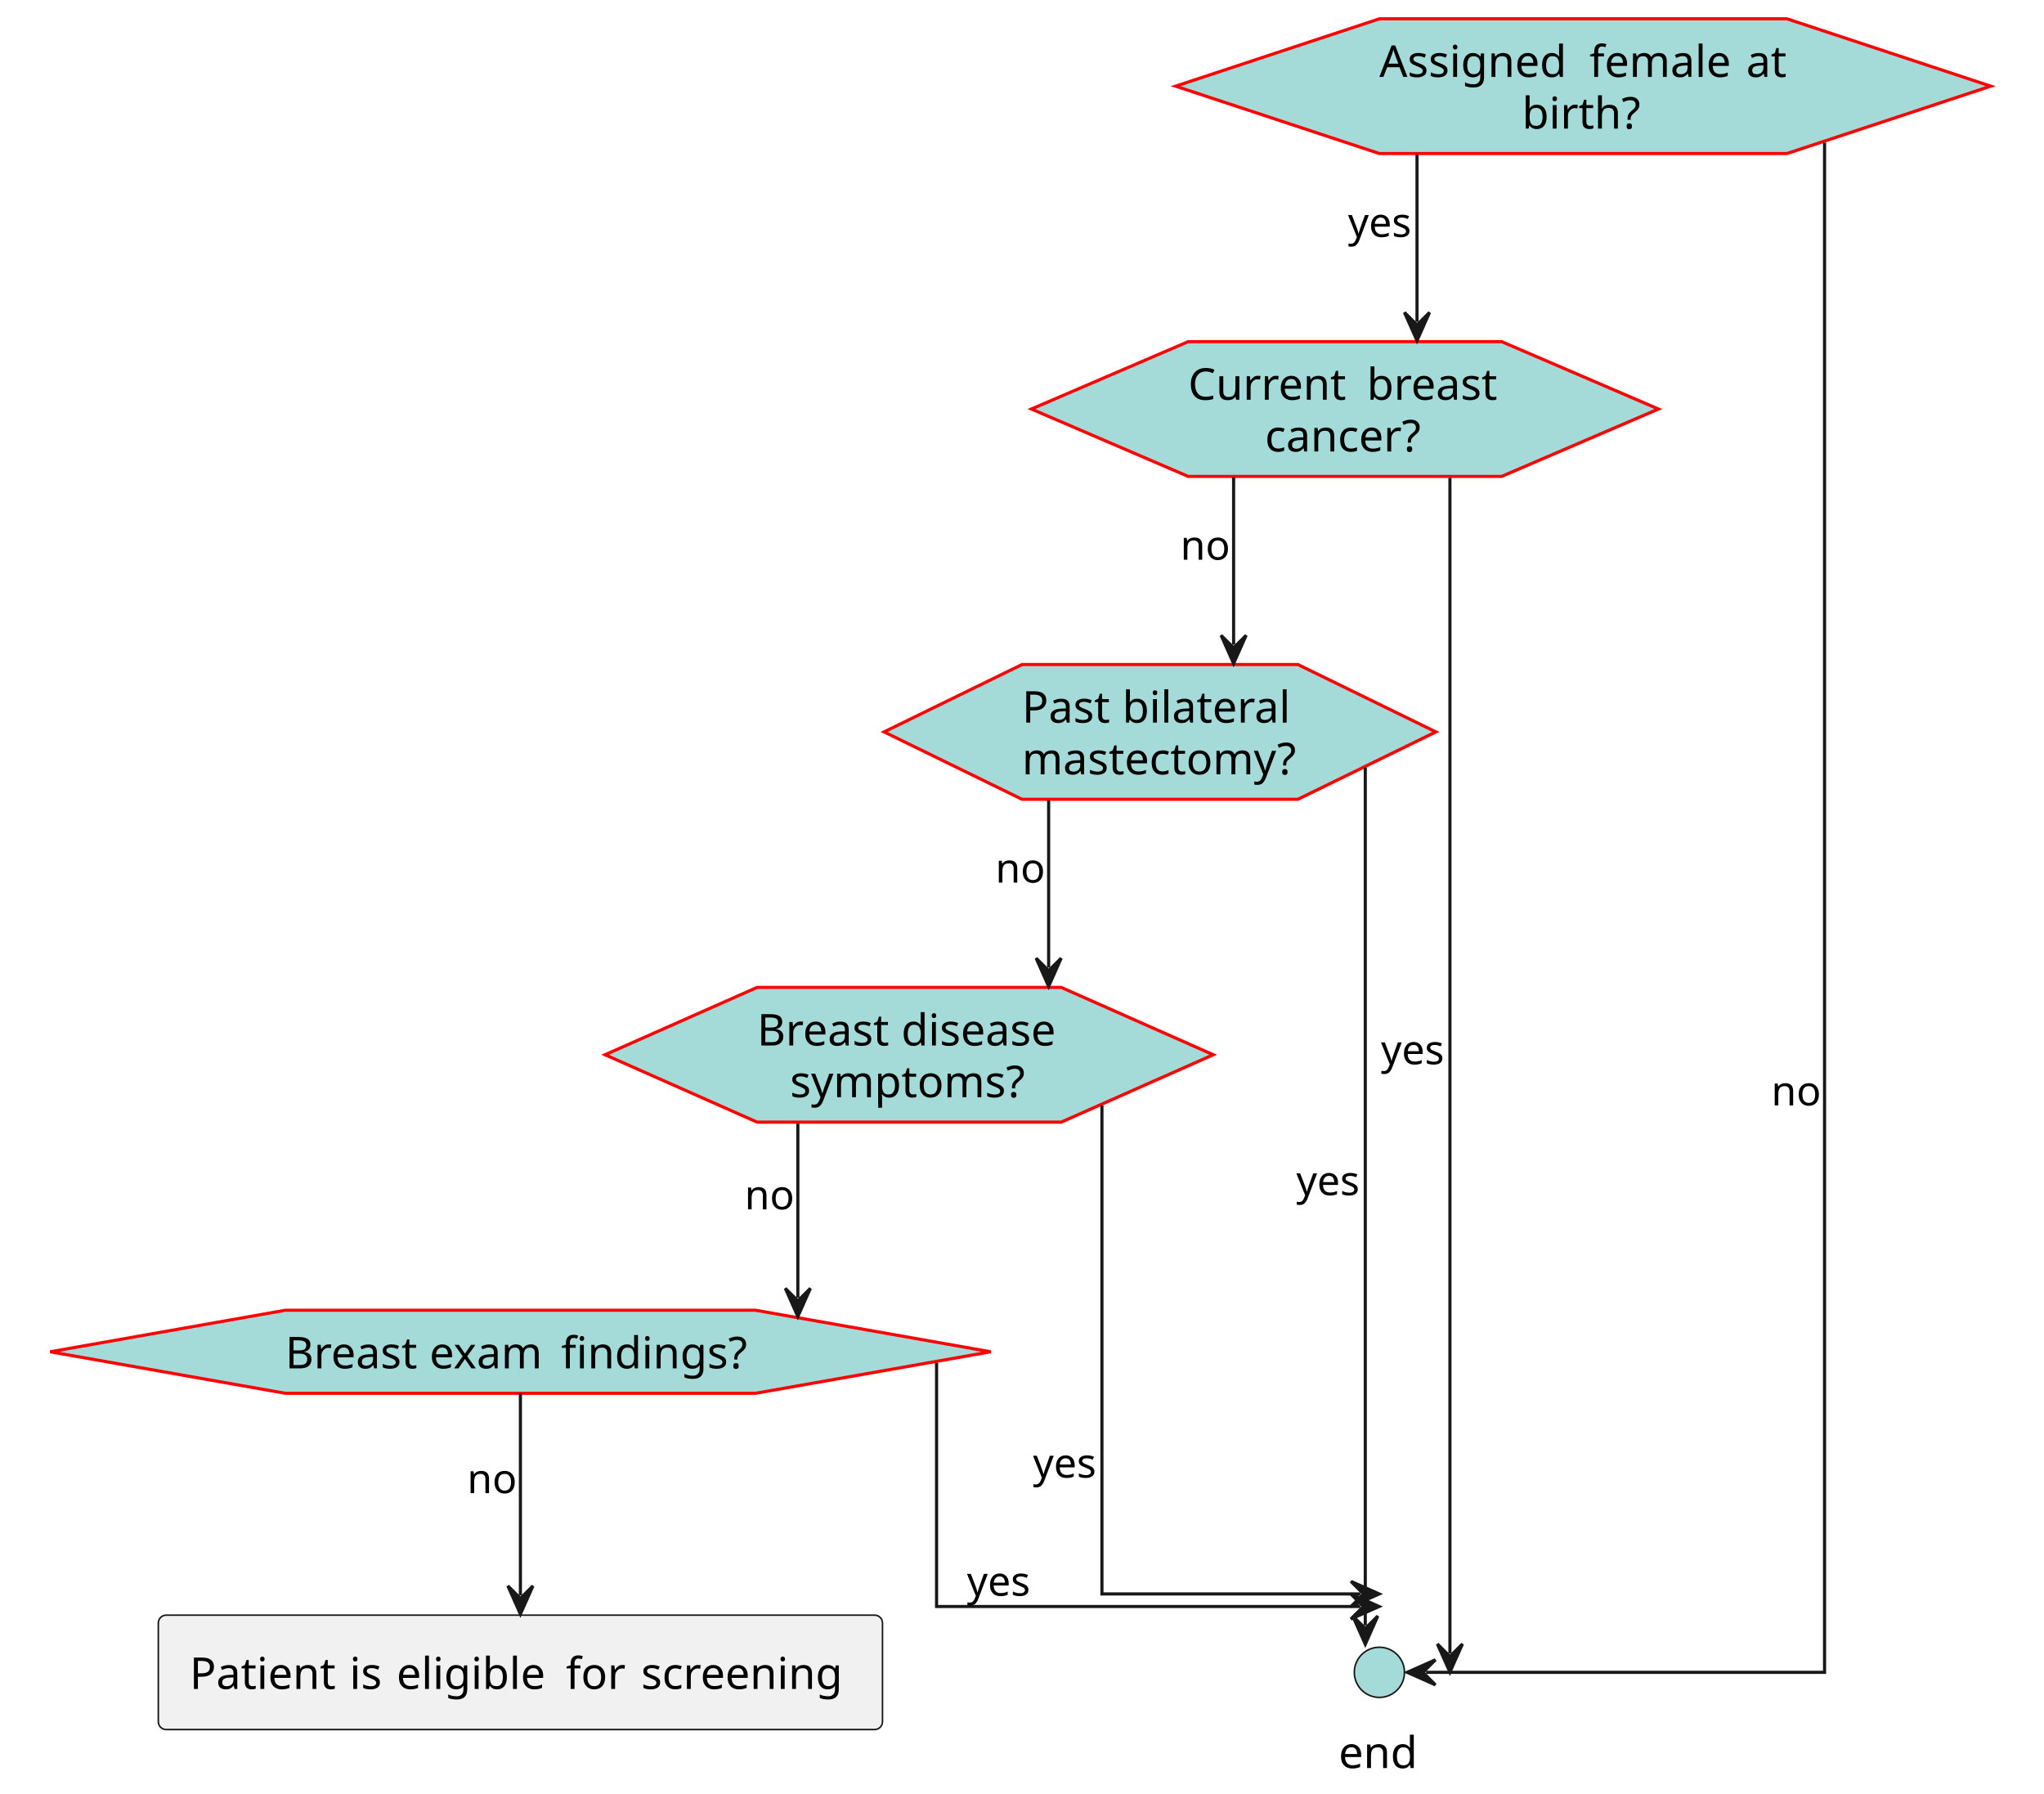
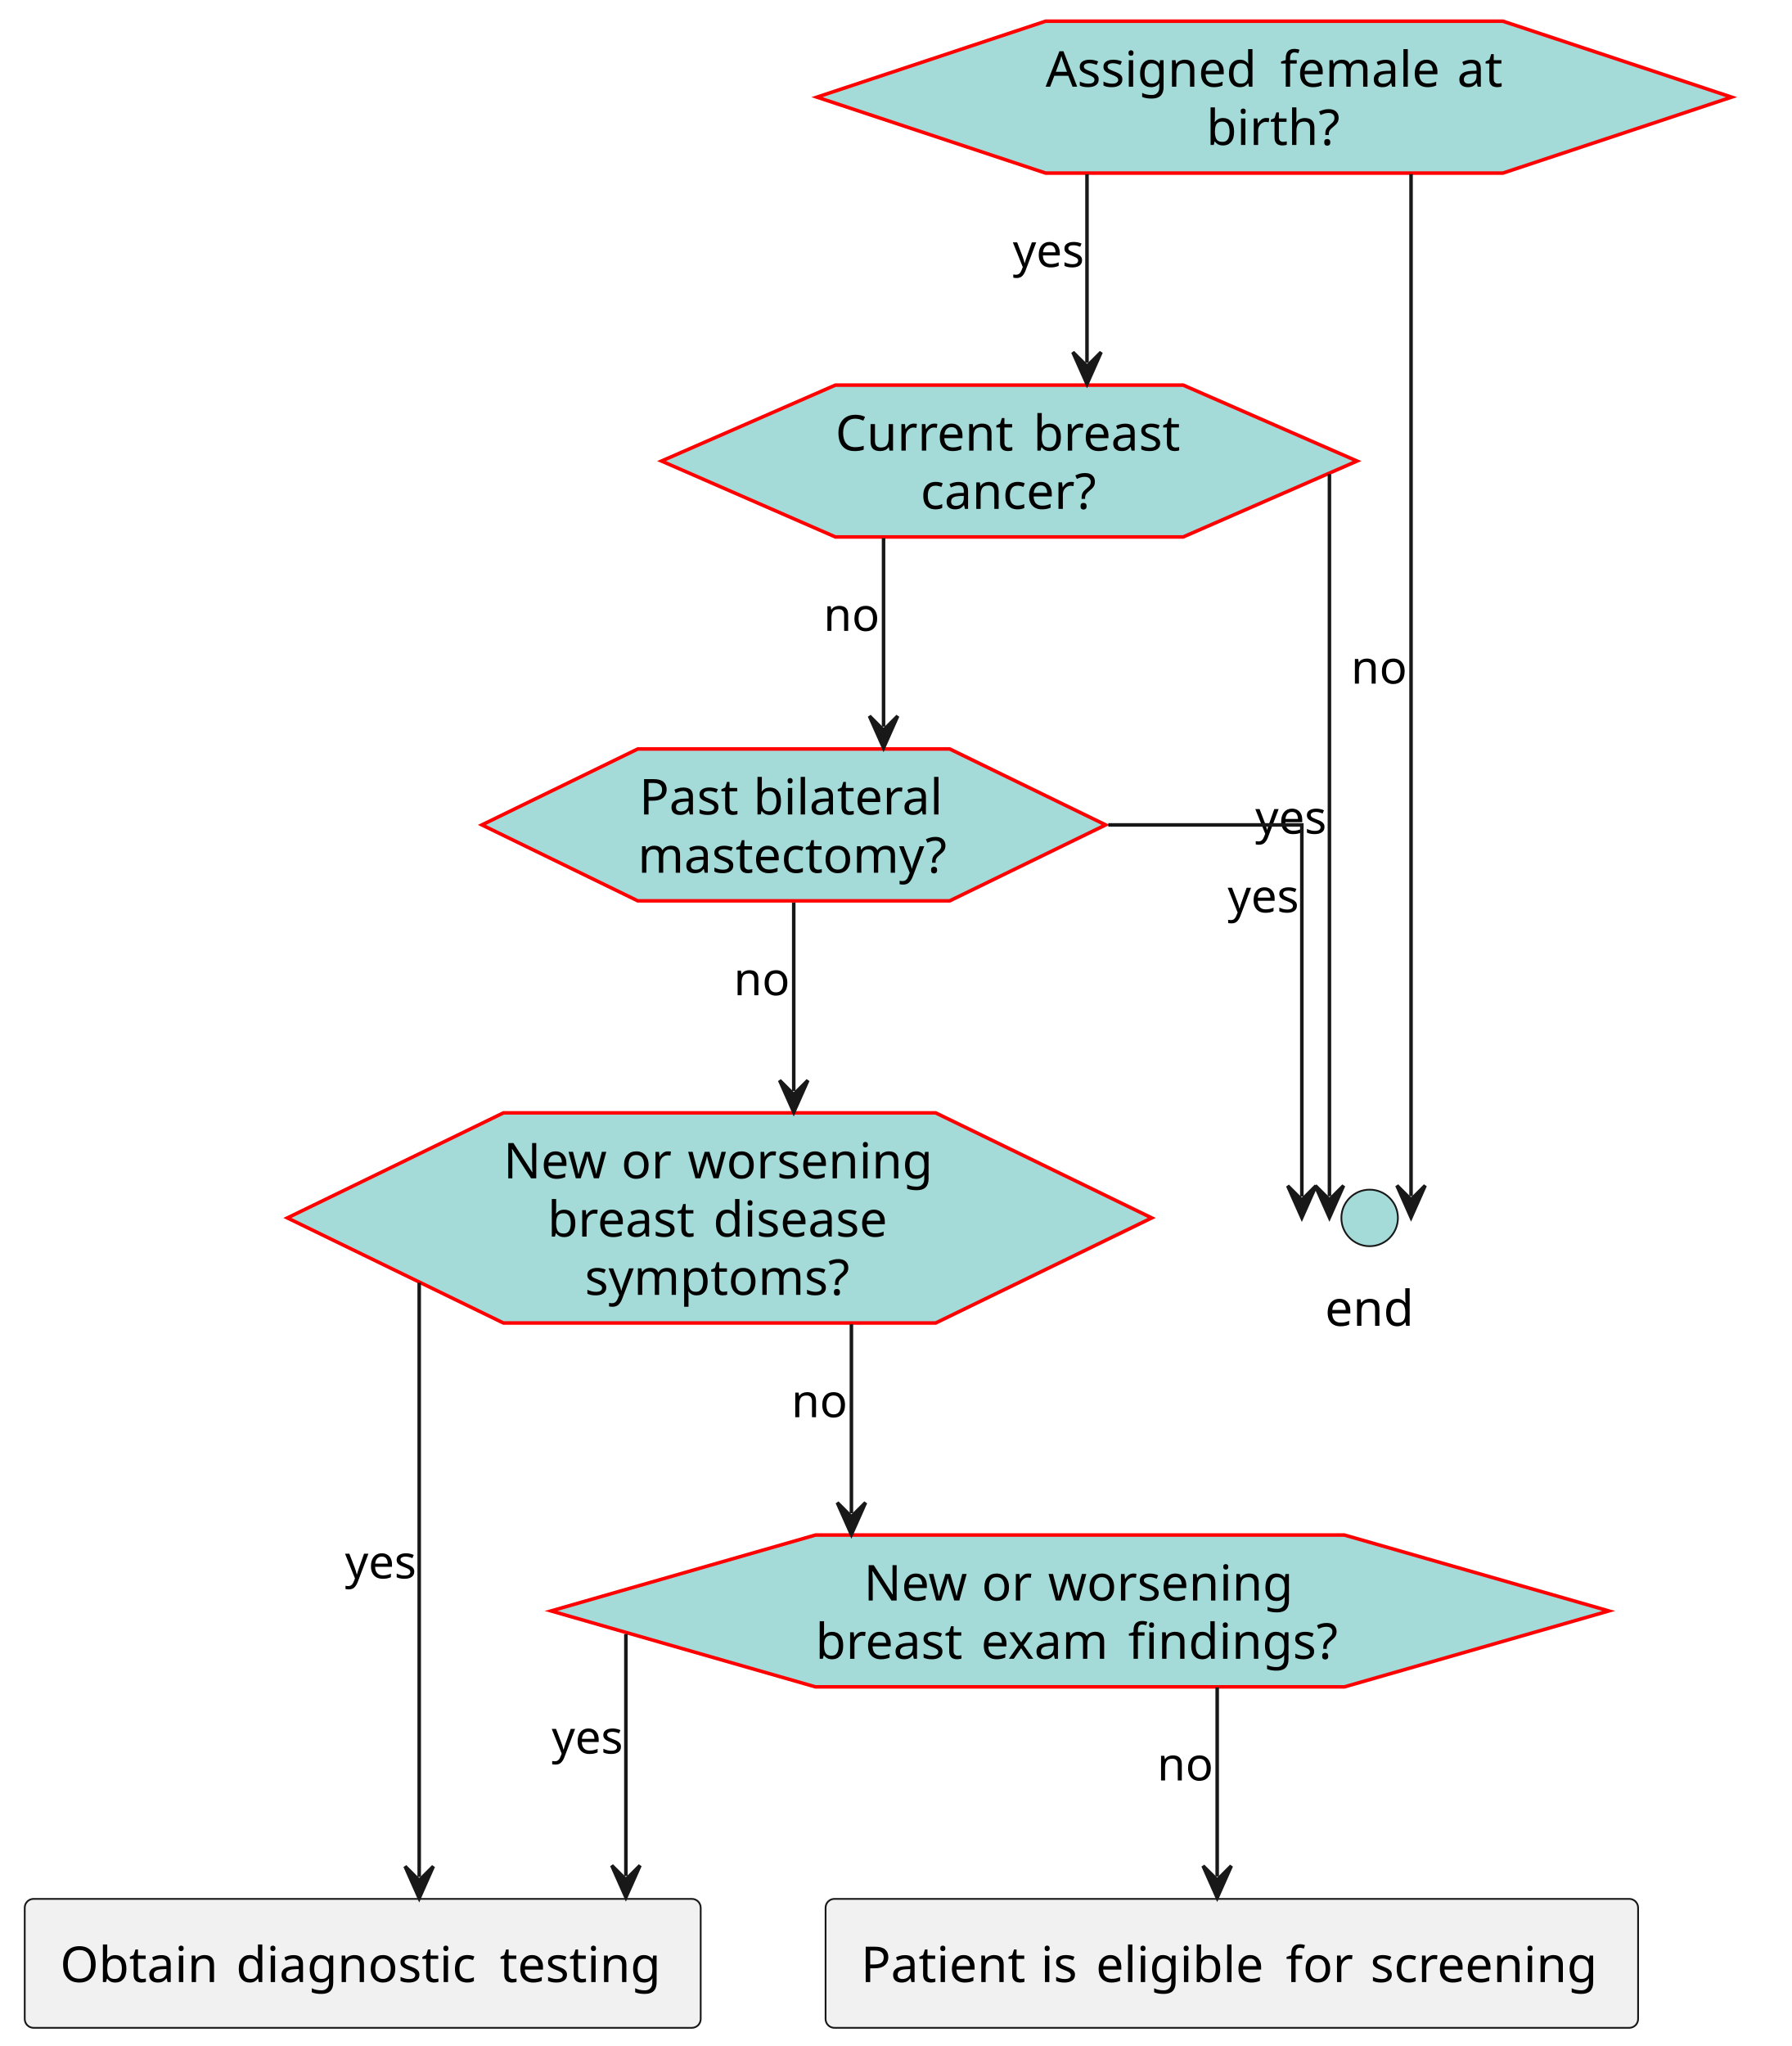
- <svg xmlns="http://www.w3.org/2000/svg" xmlns:xlink="http://www.w3.org/1999/xlink" contentStyleType="text/css" height="572px" preserveAspectRatio="none" style="width:652px;height:572px;background:#FFFFFF;" version="1.1" viewBox="0 0 652 572" width="652px" zoomAndPan="magnify">
+ <svg xmlns="http://www.w3.org/2000/svg" xmlns:xlink="http://www.w3.org/1999/xlink" contentStyleType="text/css" height="579px" preserveAspectRatio="none" style="width:507px;height:579px;background:#FFFFFF;" version="1.1" viewBox="0 0 507 579" width="507px" zoomAndPan="magnify">
  <defs />
  <g>
    <g id="elem_eve_female">
      <a href="#eve-female" target="_top" title="#eve-female" xlink:actuate="onRequest" xlink:href="#eve-female" xlink:show="new" xlink:title="#eve-female" xlink:type="simple">
-         <polygon fill="#A4DBD8" points="635,27.48,570,6,440,6,375,27.48,440,48.97,570,48.97,635,27.48" style="stroke:#FF0000;stroke-width:1.0;" />
-         <text fill="#000000" font-family="sans-serif" font-size="14" lengthAdjust="spacing" textLength="63" x="440" y="24.535">Assigned</text>
-         <text fill="#000000" font-family="sans-serif" font-size="14" lengthAdjust="spacing" textLength="4" x="503" y="24.535"> </text>
-         <text fill="#000000" font-family="sans-serif" font-size="14" lengthAdjust="spacing" textLength="46" x="507" y="24.535">female</text>
-         <text fill="#000000" font-family="sans-serif" font-size="14" lengthAdjust="spacing" textLength="4" x="553" y="24.535"> </text>
-         <text fill="#000000" font-family="sans-serif" font-size="14" lengthAdjust="spacing" textLength="13" x="557" y="24.535">at</text>
-         <text fill="#000000" font-family="sans-serif" font-size="14" lengthAdjust="spacing" textLength="39" x="485.5" y="41.023">birth?</text>
+         <polygon fill="#A4DBD8" points="490.09,27.49,425.38,6,295.95,6,231.23,27.49,295.95,48.98,425.38,48.98,490.09,27.49" style="stroke:#FF0000;stroke-width:1.0;" />
+         <text fill="#000000" font-family="sans-serif" font-size="14" lengthAdjust="spacing" textLength="62.009" x="295.946" y="24.535">Assigned</text>
+         <text fill="#000000" font-family="sans-serif" font-size="14" lengthAdjust="spacing" textLength="4.43" x="357.955" y="24.535"> </text>
+         <text fill="#000000" font-family="sans-serif" font-size="14" lengthAdjust="spacing" textLength="45.596" x="362.384" y="24.535">female</text>
+         <text fill="#000000" font-family="sans-serif" font-size="14" lengthAdjust="spacing" textLength="4.43" x="407.98" y="24.535"> </text>
+         <text fill="#000000" font-family="sans-serif" font-size="14" lengthAdjust="spacing" textLength="12.968" x="412.41" y="24.535">at</text>
+         <text fill="#000000" font-family="sans-serif" font-size="14" lengthAdjust="spacing" textLength="38.418" x="341.453" y="41.023">birth?</text>
      </a>
    </g>
    <g id="elem_eve_breastca">
      <a href="#eve-breastca" target="_top" title="#eve-breastca" xlink:actuate="onRequest" xlink:href="#eve-breastca" xlink:show="new" xlink:title="#eve-breastca" xlink:type="simple">
-         <polygon fill="#A4DBD8" points="529,130.46,479,108.97,379,108.97,329,130.46,379,151.95,479,151.95,529,130.46" style="stroke:#FF0000;stroke-width:1.0;" />
-         <text fill="#000000" font-family="sans-serif" font-size="14" lengthAdjust="spacing" textLength="53" x="379" y="127.505">Current</text>
-         <text fill="#000000" font-family="sans-serif" font-size="14" lengthAdjust="spacing" textLength="4" x="432" y="127.505"> </text>
-         <text fill="#000000" font-family="sans-serif" font-size="14" lengthAdjust="spacing" textLength="43" x="436" y="127.505">breast</text>
-         <text fill="#000000" font-family="sans-serif" font-size="14" lengthAdjust="spacing" textLength="51" x="403.5" y="143.993">cancer?</text>
+         <polygon fill="#A4DBD8" points="384.09,130.47,334.88,108.98,236.45,108.98,187.23,130.47,236.45,151.95,334.88,151.95,384.09,130.47" style="stroke:#FF0000;stroke-width:1.0;" />
+         <text fill="#000000" font-family="sans-serif" font-size="14" lengthAdjust="spacing" textLength="51.557" x="236.445" y="127.515">Current</text>
+         <text fill="#000000" font-family="sans-serif" font-size="14" lengthAdjust="spacing" textLength="4.43" x="288.002" y="127.515"> </text>
+         <text fill="#000000" font-family="sans-serif" font-size="14" lengthAdjust="spacing" textLength="42.444" x="292.432" y="127.515">breast</text>
+         <text fill="#000000" font-family="sans-serif" font-size="14" lengthAdjust="spacing" textLength="50.196" x="260.562" y="144.003">cancer?</text>
      </a>
    </g>
    <g id="elem_eve_mastectomy">
      <a href="#eve-mastectomy" target="_top" title="#eve-mastectomy" xlink:actuate="onRequest" xlink:href="#eve-mastectomy" xlink:show="new" xlink:title="#eve-mastectomy" xlink:type="simple">
-         <polygon fill="#A4DBD8" points="458,233.44,414,211.95,326,211.95,282,233.44,326,254.93,414,254.93,458,233.44" style="stroke:#FF0000;stroke-width:1.0;" />
-         <text fill="#000000" font-family="sans-serif" font-size="14" lengthAdjust="spacing" textLength="28" x="326" y="230.485">Past</text>
-         <text fill="#000000" font-family="sans-serif" font-size="14" lengthAdjust="spacing" textLength="4" x="354" y="230.485"> </text>
-         <text fill="#000000" font-family="sans-serif" font-size="14" lengthAdjust="spacing" textLength="56" x="358" y="230.485">bilateral</text>
-         <text fill="#000000" font-family="sans-serif" font-size="14" lengthAdjust="spacing" textLength="88" x="326" y="246.973">mastectomy?</text>
+         <polygon fill="#A4DBD8" points="312.93,233.44,268.8,211.95,180.52,211.95,136.39,233.44,180.52,254.93,268.8,254.93,312.93,233.44" style="stroke:#FF0000;stroke-width:1.0;" />
+         <text fill="#000000" font-family="sans-serif" font-size="14" lengthAdjust="spacing" textLength="27.843" x="180.936" y="230.485">Past</text>
+         <text fill="#000000" font-family="sans-serif" font-size="14" lengthAdjust="spacing" textLength="4.43" x="208.779" y="230.485"> </text>
+         <text fill="#000000" font-family="sans-serif" font-size="14" lengthAdjust="spacing" textLength="55.18" x="213.209" y="230.485">bilateral</text>
+         <text fill="#000000" font-family="sans-serif" font-size="14" lengthAdjust="spacing" textLength="88.272" x="180.526" y="246.973">mastectomy?</text>
      </a>
    </g>
    <g id="elem_eve_breastsymptoms">
      <a href="#eve-breastsymptoms" target="_top" title="#eve-breastsymptoms" xlink:actuate="onRequest" xlink:href="#eve-breastsymptoms" xlink:show="new" xlink:title="#eve-breastsymptoms" xlink:type="simple">
-         <polygon fill="#A4DBD8" points="387,336.41,338.5,314.93,241.5,314.93,193,336.41,241.5,357.9,338.5,357.9,387,336.41" style="stroke:#FF0000;stroke-width:1.0;" />
-         <text fill="#000000" font-family="sans-serif" font-size="14" lengthAdjust="spacing" textLength="42" x="241.5" y="333.465">Breast</text>
-         <text fill="#000000" font-family="sans-serif" font-size="14" lengthAdjust="spacing" textLength="4" x="283.5" y="333.465"> </text>
-         <text fill="#000000" font-family="sans-serif" font-size="14" lengthAdjust="spacing" textLength="51" x="287.5" y="333.465">disease</text>
-         <text fill="#000000" font-family="sans-serif" font-size="14" lengthAdjust="spacing" textLength="76" x="252" y="349.953">symptoms?</text>
+         <polygon fill="#A4DBD8" points="325.98,344.66,264.82,314.93,142.5,314.93,81.34,344.66,142.5,374.4,264.82,374.4,325.98,344.66" style="stroke:#FF0000;stroke-width:1.0;" />
+         <text fill="#000000" font-family="sans-serif" font-size="14" lengthAdjust="spacing" textLength="28.93" x="142.501" y="333.465">New</text>
+         <text fill="#000000" font-family="sans-serif" font-size="14" lengthAdjust="spacing" textLength="4.43" x="171.431" y="333.465"> </text>
+         <text fill="#000000" font-family="sans-serif" font-size="14" lengthAdjust="spacing" textLength="14.328" x="175.861" y="333.465">or</text>
+         <text fill="#000000" font-family="sans-serif" font-size="14" lengthAdjust="spacing" textLength="4.43" x="190.189" y="333.465"> </text>
+         <text fill="#000000" font-family="sans-serif" font-size="14" lengthAdjust="spacing" textLength="70.205" x="194.618" y="333.465">worsening</text>
+         <text fill="#000000" font-family="sans-serif" font-size="14" lengthAdjust="spacing" textLength="42.444" x="154.994" y="349.953">breast</text>
+         <text fill="#000000" font-family="sans-serif" font-size="14" lengthAdjust="spacing" textLength="4.43" x="197.438" y="349.953"> </text>
+         <text fill="#000000" font-family="sans-serif" font-size="14" lengthAdjust="spacing" textLength="50.463" x="201.868" y="349.953">disease</text>
+         <text fill="#000000" font-family="sans-serif" font-size="14" lengthAdjust="spacing" textLength="76.282" x="165.521" y="366.442">symptoms?</text>
      </a>
    </g>
    <g id="elem_eve_breastfindings">
      <a href="#eve-breastfindings" target="_top" title="#eve-breastfindings" xlink:actuate="onRequest" xlink:href="#eve-breastfindings" xlink:show="new" xlink:title="#eve-breastfindings" xlink:type="simple">
-         <polygon fill="#A4DBD8" points="316,431.15,241,417.9,91,417.9,16,431.15,91,444.39,241,444.39,316,431.15" style="stroke:#FF0000;stroke-width:1.0;" />
-         <text fill="#000000" font-family="sans-serif" font-size="14" lengthAdjust="spacing" textLength="42" x="91" y="436.435">Breast</text>
-         <text fill="#000000" font-family="sans-serif" font-size="14" lengthAdjust="spacing" textLength="4" x="133" y="436.435"> </text>
-         <text fill="#000000" font-family="sans-serif" font-size="14" lengthAdjust="spacing" textLength="38" x="137" y="436.435">exam</text>
-         <text fill="#000000" font-family="sans-serif" font-size="14" lengthAdjust="spacing" textLength="4" x="175" y="436.435"> </text>
-         <text fill="#000000" font-family="sans-serif" font-size="14" lengthAdjust="spacing" textLength="62" x="179" y="436.435">findings?</text>
+         <polygon fill="#A4DBD8" points="455.35,455.88,380.51,434.4,230.81,434.4,155.97,455.88,230.81,477.37,380.51,477.37,455.35,455.88" style="stroke:#FF0000;stroke-width:1.0;" />
+         <text fill="#000000" font-family="sans-serif" font-size="14" lengthAdjust="spacing" textLength="28.93" x="244.502" y="452.935">New</text>
+         <text fill="#000000" font-family="sans-serif" font-size="14" lengthAdjust="spacing" textLength="4.43" x="273.432" y="452.935"> </text>
+         <text fill="#000000" font-family="sans-serif" font-size="14" lengthAdjust="spacing" textLength="14.328" x="277.862" y="452.935">or</text>
+         <text fill="#000000" font-family="sans-serif" font-size="14" lengthAdjust="spacing" textLength="4.43" x="292.19" y="452.935"> </text>
+         <text fill="#000000" font-family="sans-serif" font-size="14" lengthAdjust="spacing" textLength="70.205" x="296.619" y="452.935">worsening</text>
+         <text fill="#000000" font-family="sans-serif" font-size="14" lengthAdjust="spacing" textLength="42.444" x="230.817" y="469.423">breast</text>
+         <text fill="#000000" font-family="sans-serif" font-size="14" lengthAdjust="spacing" textLength="4.43" x="273.261" y="469.423"> </text>
+         <text fill="#000000" font-family="sans-serif" font-size="14" lengthAdjust="spacing" textLength="37.188" x="277.691" y="469.423">exam</text>
+         <text fill="#000000" font-family="sans-serif" font-size="14" lengthAdjust="spacing" textLength="4.43" x="314.878" y="469.423"> </text>
+         <text fill="#000000" font-family="sans-serif" font-size="14" lengthAdjust="spacing" textLength="61.202" x="319.308" y="469.423">findings?</text>
      </a>
    </g>
    <g id="elem_end_noteligible">
-       <ellipse cx="440" cy="533.39" fill="#A4DBD8" rx="8" ry="8" style="stroke:#181818;stroke-width:0.5;" />
-       <text fill="#000000" font-family="sans-serif" font-size="14" lengthAdjust="spacing" textLength="26" x="427" y="563.925">end</text>
+       <ellipse cx="387.66" cy="344.66" fill="#A4DBD8" rx="8" ry="8" style="stroke:#181818;stroke-width:0.5;" />
+       <text fill="#000000" font-family="sans-serif" font-size="14" lengthAdjust="spacing" textLength="25.3" x="375.01" y="375.195">end</text>
+     </g>
+     <g id="elem_act_dxtesting">
+       <a href="#act-dxtesting" target="_top" title="#act-dxtesting" xlink:actuate="onRequest" xlink:href="#act-dxtesting" xlink:show="new" xlink:title="#act-dxtesting" xlink:type="simple">
+         <rect fill="#F1F1F1" height="36.488" rx="2.5" ry="2.5" style="stroke:#181818;stroke-width:0.5;" width="191.322" x="7" y="537.37" />
+         <text fill="#000000" font-family="sans-serif" font-size="14" lengthAdjust="spacing" textLength="45.391" x="17" y="560.905">Obtain</text>
+         <text fill="#000000" font-family="sans-serif" font-size="14" lengthAdjust="spacing" textLength="4.43" x="62.391" y="560.905"> </text>
+         <text fill="#000000" font-family="sans-serif" font-size="14" lengthAdjust="spacing" textLength="70.198" x="66.82" y="560.905">diagnostic</text>
+         <text fill="#000000" font-family="sans-serif" font-size="14" lengthAdjust="spacing" textLength="4.43" x="137.019" y="560.905"> </text>
+         <text fill="#000000" font-family="sans-serif" font-size="14" lengthAdjust="spacing" textLength="46.874" x="141.448" y="560.905">testing</text>
+       </a>
    </g>
    <g id="elem_act_eligible">
      <a href="#act-eligible" target="_top" title="#act-eligible" xlink:actuate="onRequest" xlink:href="#act-eligible" xlink:show="new" xlink:title="#act-eligible" xlink:type="simple">
-         <rect fill="#F1F1F1" height="36.488" rx="2.5" ry="2.5" style="stroke:#181818;stroke-width:0.5;" width="231" x="50.5" y="515.15" />
-         <text fill="#000000" font-family="sans-serif" font-size="14" lengthAdjust="spacing" textLength="47" x="60.5" y="538.685">Patient</text>
-         <text fill="#000000" font-family="sans-serif" font-size="14" lengthAdjust="spacing" textLength="4" x="107.5" y="538.685"> </text>
-         <text fill="#000000" font-family="sans-serif" font-size="14" lengthAdjust="spacing" textLength="11" x="111.5" y="538.685">is</text>
-         <text fill="#000000" font-family="sans-serif" font-size="14" lengthAdjust="spacing" textLength="4" x="122.5" y="538.685"> </text>
-         <text fill="#000000" font-family="sans-serif" font-size="14" lengthAdjust="spacing" textLength="50" x="126.5" y="538.685">eligible</text>
-         <text fill="#000000" font-family="sans-serif" font-size="14" lengthAdjust="spacing" textLength="4" x="176.5" y="538.685"> </text>
-         <text fill="#000000" font-family="sans-serif" font-size="14" lengthAdjust="spacing" textLength="20" x="180.5" y="538.685">for</text>
-         <text fill="#000000" font-family="sans-serif" font-size="14" lengthAdjust="spacing" textLength="4" x="200.5" y="538.685"> </text>
-         <text fill="#000000" font-family="sans-serif" font-size="14" lengthAdjust="spacing" textLength="67" x="204.5" y="538.685">screening</text>
+         <rect fill="#F1F1F1" height="36.488" rx="2.5" ry="2.5" style="stroke:#181818;stroke-width:0.5;" width="229.973" x="233.67" y="537.37" />
+         <text fill="#000000" font-family="sans-serif" font-size="14" lengthAdjust="spacing" textLength="46.477" x="243.67" y="560.905">Patient</text>
+         <text fill="#000000" font-family="sans-serif" font-size="14" lengthAdjust="spacing" textLength="4.43" x="290.147" y="560.905"> </text>
+         <text fill="#000000" font-family="sans-serif" font-size="14" lengthAdjust="spacing" textLength="11.184" x="294.577" y="560.905">is</text>
+         <text fill="#000000" font-family="sans-serif" font-size="14" lengthAdjust="spacing" textLength="4.43" x="305.761" y="560.905"> </text>
+         <text fill="#000000" font-family="sans-serif" font-size="14" lengthAdjust="spacing" textLength="49.328" x="310.19" y="560.905">eligible</text>
+         <text fill="#000000" font-family="sans-serif" font-size="14" lengthAdjust="spacing" textLength="4.43" x="359.519" y="560.905"> </text>
+         <text fill="#000000" font-family="sans-serif" font-size="14" lengthAdjust="spacing" textLength="19.476" x="363.948" y="560.905">for</text>
+         <text fill="#000000" font-family="sans-serif" font-size="14" lengthAdjust="spacing" textLength="4.43" x="383.424" y="560.905"> </text>
+         <text fill="#000000" font-family="sans-serif" font-size="14" lengthAdjust="spacing" textLength="65.789" x="387.854" y="560.905">screening</text>
      </a>
    </g>
    <g id="link_eve_female_eve_breastca">
-       <path d="M452,49.32 C452,66.8 452,85.19 452,102.65 " fill="none" id="eve_female-to-eve_breastca" style="stroke:#181818;stroke-width:1.0;" />
-       <polygon fill="#181818" points="452,108.65,456,99.65,452,103.65,448,99.65,452,108.65" style="stroke:#181818;stroke-width:1.0;" />
-       <text fill="#000000" font-family="sans-serif" font-size="13" lengthAdjust="spacing" textLength="21" x="430" y="75.558">yes</text>
+       <path d="M307.66,49.33 C307.66,66.8 307.66,85.19 307.66,102.66 " fill="none" id="eve_female-to-eve_breastca" style="stroke:#181818;stroke-width:1.0;" />
+       <polygon fill="#181818" points="307.66,108.66,311.66,99.66,307.66,103.66,303.66,99.66,307.66,108.66" style="stroke:#181818;stroke-width:1.0;" />
+       <text fill="#000000" font-family="sans-serif" font-size="13" lengthAdjust="spacing" textLength="20.662" x="286.66" y="75.558">yes</text>
    </g>
    <g id="link_eve_female_end_noteligible">
-       <path d="M582,45.49 C582,135.61 582,533.39 582,533.39 C582,533.39 485.97,533.39 454.88,533.39 " fill="none" id="eve_female-to-end_noteligible" style="stroke:#181818;stroke-width:1.0;" />
-       <polygon fill="#181818" points="448.88,533.39,457.88,537.39,453.88,533.39,457.88,529.39,448.88,533.39" style="stroke:#181818;stroke-width:1.0;" />
-       <text fill="#000000" font-family="sans-serif" font-size="13" lengthAdjust="spacing" textLength="16" x="565" y="352.568">no</text>
+       <path d="M399.38,49.29 C399.38,119.83 399.38,331.71 399.38,338.5 " fill="none" id="eve_female-to-end_noteligible" style="stroke:#181818;stroke-width:1.0;" />
+       <polygon fill="#181818" points="399.38,344.5,403.38,335.5,399.38,339.5,395.38,335.5,399.38,344.5" style="stroke:#181818;stroke-width:1.0;" />
+       <text fill="#000000" font-family="sans-serif" font-size="13" lengthAdjust="spacing" textLength="16.053" x="382.38" y="193.458">no</text>
    </g>
    <g id="link_eve_breastca_eve_mastectomy">
-       <path d="M393.5,152.3 C393.5,169.77 393.5,188.16 393.5,205.63 " fill="none" id="eve_breastca-to-eve_mastectomy" style="stroke:#181818;stroke-width:1.0;" />
-       <polygon fill="#181818" points="393.5,211.63,397.5,202.63,393.5,206.63,389.5,202.63,393.5,211.63" style="stroke:#181818;stroke-width:1.0;" />
-       <text fill="#000000" font-family="sans-serif" font-size="13" lengthAdjust="spacing" textLength="16" x="376.5" y="178.528">no</text>
+       <path d="M250.08,152.3 C250.08,169.78 250.08,188.17 250.08,205.63 " fill="none" id="eve_breastca-to-eve_mastectomy" style="stroke:#181818;stroke-width:1.0;" />
+       <polygon fill="#181818" points="250.08,211.63,254.08,202.63,250.08,206.63,246.08,202.63,250.08,211.63" style="stroke:#181818;stroke-width:1.0;" />
+       <text fill="#000000" font-family="sans-serif" font-size="13" lengthAdjust="spacing" textLength="16.053" x="233.08" y="178.538">no</text>
    </g>
    <g id="link_eve_breastca_end_noteligible">
-       <path d="M462.5,152.41 C462.5,235.84 462.5,522.76 462.5,527.34 " fill="none" id="eve_breastca-to-end_noteligible" style="stroke:#181818;stroke-width:1.0;" />
-       <polygon fill="#181818" points="462.5,533.34,466.5,524.34,462.5,528.34,458.5,524.34,462.5,533.34" style="stroke:#181818;stroke-width:1.0;" />
-       <text fill="#000000" font-family="sans-serif" font-size="13" lengthAdjust="spacing" textLength="21" x="440.5" y="339.438">yes</text>
+       <path d="M376.28,134.18 C376.28,162.18 376.28,333.01 376.28,338.53 " fill="none" id="eve_breastca-to-end_noteligible" style="stroke:#181818;stroke-width:1.0;" />
+       <polygon fill="#181818" points="376.28,344.53,380.28,335.53,376.28,339.53,372.28,335.53,376.28,344.53" style="stroke:#181818;stroke-width:1.0;" />
+       <text fill="#000000" font-family="sans-serif" font-size="13" lengthAdjust="spacing" textLength="20.662" x="355.28" y="235.928">yes</text>
    </g>
    <g id="link_eve_mastectomy_eve_breastsymptoms">
-       <path d="M334.5,255.28 C334.5,272.75 334.5,291.14 334.5,308.61 " fill="none" id="eve_mastectomy-to-eve_breastsymptoms" style="stroke:#181818;stroke-width:1.0;" />
-       <polygon fill="#181818" points="334.5,314.61,338.5,305.61,334.5,309.61,330.5,305.61,334.5,314.61" style="stroke:#181818;stroke-width:1.0;" />
-       <text fill="#000000" font-family="sans-serif" font-size="13" lengthAdjust="spacing" textLength="16" x="317.5" y="281.508">no</text>
+       <path d="M224.66,255.42 C224.66,272.38 224.66,290.04 224.66,308.73 " fill="none" id="eve_mastectomy-to-eve_breastsymptoms" style="stroke:#181818;stroke-width:1.0;" />
+       <polygon fill="#181818" points="224.66,314.73,228.66,305.73,224.66,309.73,220.66,305.73,224.66,314.73" style="stroke:#181818;stroke-width:1.0;" />
+       <text fill="#000000" font-family="sans-serif" font-size="13" lengthAdjust="spacing" textLength="16.053" x="207.66" y="281.638">no</text>
    </g>
    <g id="link_eve_mastectomy_end_noteligible">
-       <path d="M435.5,244.83 C435.5,293.2 435.5,475.06 435.5,518.42 " fill="none" id="eve_mastectomy-to-end_noteligible" style="stroke:#181818;stroke-width:1.0;" />
-       <polygon fill="#181818" points="435.5,524.42,439.5,515.42,435.5,519.42,431.5,515.42,435.5,524.42" style="stroke:#181818;stroke-width:1.0;" />
-       <text fill="#000000" font-family="sans-serif" font-size="13" lengthAdjust="spacing" textLength="21" x="413.5" y="381.198">yes</text>
+       <path d="M313.69,233.44 C343.11,233.44 368.47,233.44 368.47,233.44 C368.47,233.44 368.47,335.21 368.47,338.58 " fill="none" id="eve_mastectomy-to-end_noteligible" style="stroke:#181818;stroke-width:1.0;" />
+       <polygon fill="#181818" points="368.47,344.58,372.47,335.58,368.47,339.58,364.47,335.58,368.47,344.58" style="stroke:#181818;stroke-width:1.0;" />
+       <text fill="#000000" font-family="sans-serif" font-size="13" lengthAdjust="spacing" textLength="20.662" x="347.47" y="258.188">yes</text>
    </g>
-     <g id="link_eve_breastsymptoms_end_noteligible">
-       <path d="M351.5,352.59 C351.5,395.4 351.5,508.39 351.5,508.39 C351.5,508.39 431.26,508.39 433.94,508.39 " fill="none" id="eve_breastsymptoms-to-end_noteligible" style="stroke:#181818;stroke-width:1.0;" />
-       <polygon fill="#181818" points="439.94,508.39,430.94,504.39,434.94,508.39,430.94,512.39,439.94,508.39" style="stroke:#181818;stroke-width:1.0;" />
-       <text fill="#000000" font-family="sans-serif" font-size="13" lengthAdjust="spacing" textLength="21" x="329.5" y="471.278">yes</text>
+     <g id="link_eve_breastsymptoms_act_dxtesting">
+       <path d="M118.65,363.01 C118.65,402.91 118.65,491.16 118.65,531.16 " fill="none" id="eve_breastsymptoms-to-act_dxtesting" style="stroke:#181818;stroke-width:1.0;" />
+       <polygon fill="#181818" points="118.65,537.16,122.65,528.16,118.65,532.16,114.65,528.16,118.65,537.16" style="stroke:#181818;stroke-width:1.0;" />
+       <text fill="#000000" font-family="sans-serif" font-size="13" lengthAdjust="spacing" textLength="20.662" x="97.65" y="446.658">yes</text>
    </g>
    <g id="link_eve_breastsymptoms_eve_breastfindings">
-       <path d="M254.5,358.39 C254.5,377.62 254.5,398.8 254.5,413.91 " fill="none" id="eve_breastsymptoms-to-eve_breastfindings" style="stroke:#181818;stroke-width:1.0;" />
-       <polygon fill="#181818" points="254.5,419.91,258.5,410.91,254.5,414.91,250.5,410.91,254.5,419.91" style="stroke:#181818;stroke-width:1.0;" />
-       <text fill="#000000" font-family="sans-serif" font-size="13" lengthAdjust="spacing" textLength="16" x="237.5" y="385.718">no</text>
+       <path d="M240.98,374.76 C240.98,393.55 240.98,411.29 240.98,428.23 " fill="none" id="eve_breastsymptoms-to-eve_breastfindings" style="stroke:#181818;stroke-width:1.0;" />
+       <polygon fill="#181818" points="240.98,434.23,244.98,425.23,240.98,429.23,236.98,425.23,240.98,434.23" style="stroke:#181818;stroke-width:1.0;" />
+       <text fill="#000000" font-family="sans-serif" font-size="13" lengthAdjust="spacing" textLength="16.053" x="223.98" y="401.058">no</text>
    </g>
-     <g id="link_eve_breastfindings_end_noteligible">
-       <path d="M298.75,434.64 C298.75,450.19 298.75,512.39 298.75,512.39 C298.75,512.39 429.62,512.39 433.9,512.39 " fill="none" id="eve_breastfindings-to-end_noteligible" style="stroke:#181818;stroke-width:1.0;" />
-       <polygon fill="#181818" points="439.9,512.39,430.9,508.39,434.9,512.39,430.9,516.39,439.9,512.39" style="stroke:#181818;stroke-width:1.0;" />
-       <text fill="#000000" font-family="sans-serif" font-size="13" lengthAdjust="spacing" textLength="21" x="308.45" y="508.958">yes</text>
+     <g id="link_eve_breastfindings_act_dxtesting">
+       <path d="M177.15,462.43 C177.15,477.33 177.15,508.28 177.15,530.92 " fill="none" id="eve_breastfindings-to-act_dxtesting" style="stroke:#181818;stroke-width:1.0;" />
+       <polygon fill="#181818" points="177.15,536.92,181.15,527.92,177.15,531.92,173.15,527.92,177.15,536.92" style="stroke:#181818;stroke-width:1.0;" />
+       <text fill="#000000" font-family="sans-serif" font-size="13" lengthAdjust="spacing" textLength="20.662" x="156.15" y="496.238">yes</text>
    </g>
    <g id="link_eve_breastfindings_act_eligible">
-       <path d="M166,444.51 C166,462.48 166,488.52 166,508.82 " fill="none" id="eve_breastfindings-to-act_eligible" style="stroke:#181818;stroke-width:1.0;" />
-       <polygon fill="#181818" points="166,514.82,170,505.82,166,509.82,162,505.82,166,514.82" style="stroke:#181818;stroke-width:1.0;" />
-       <text fill="#000000" font-family="sans-serif" font-size="13" lengthAdjust="spacing" textLength="16" x="149" y="476.238">no</text>
+       <path d="M344.51,477.52 C344.51,495.28 344.51,514.17 344.51,531.03 " fill="none" id="eve_breastfindings-to-act_eligible" style="stroke:#181818;stroke-width:1.0;" />
+       <polygon fill="#181818" points="344.51,537.03,348.51,528.03,344.51,532.03,340.51,528.03,344.51,537.03" style="stroke:#181818;stroke-width:1.0;" />
+       <text fill="#000000" font-family="sans-serif" font-size="13" lengthAdjust="spacing" textLength="16.053" x="327.51" y="503.848">no</text>
    </g>
  </g>
</svg>
